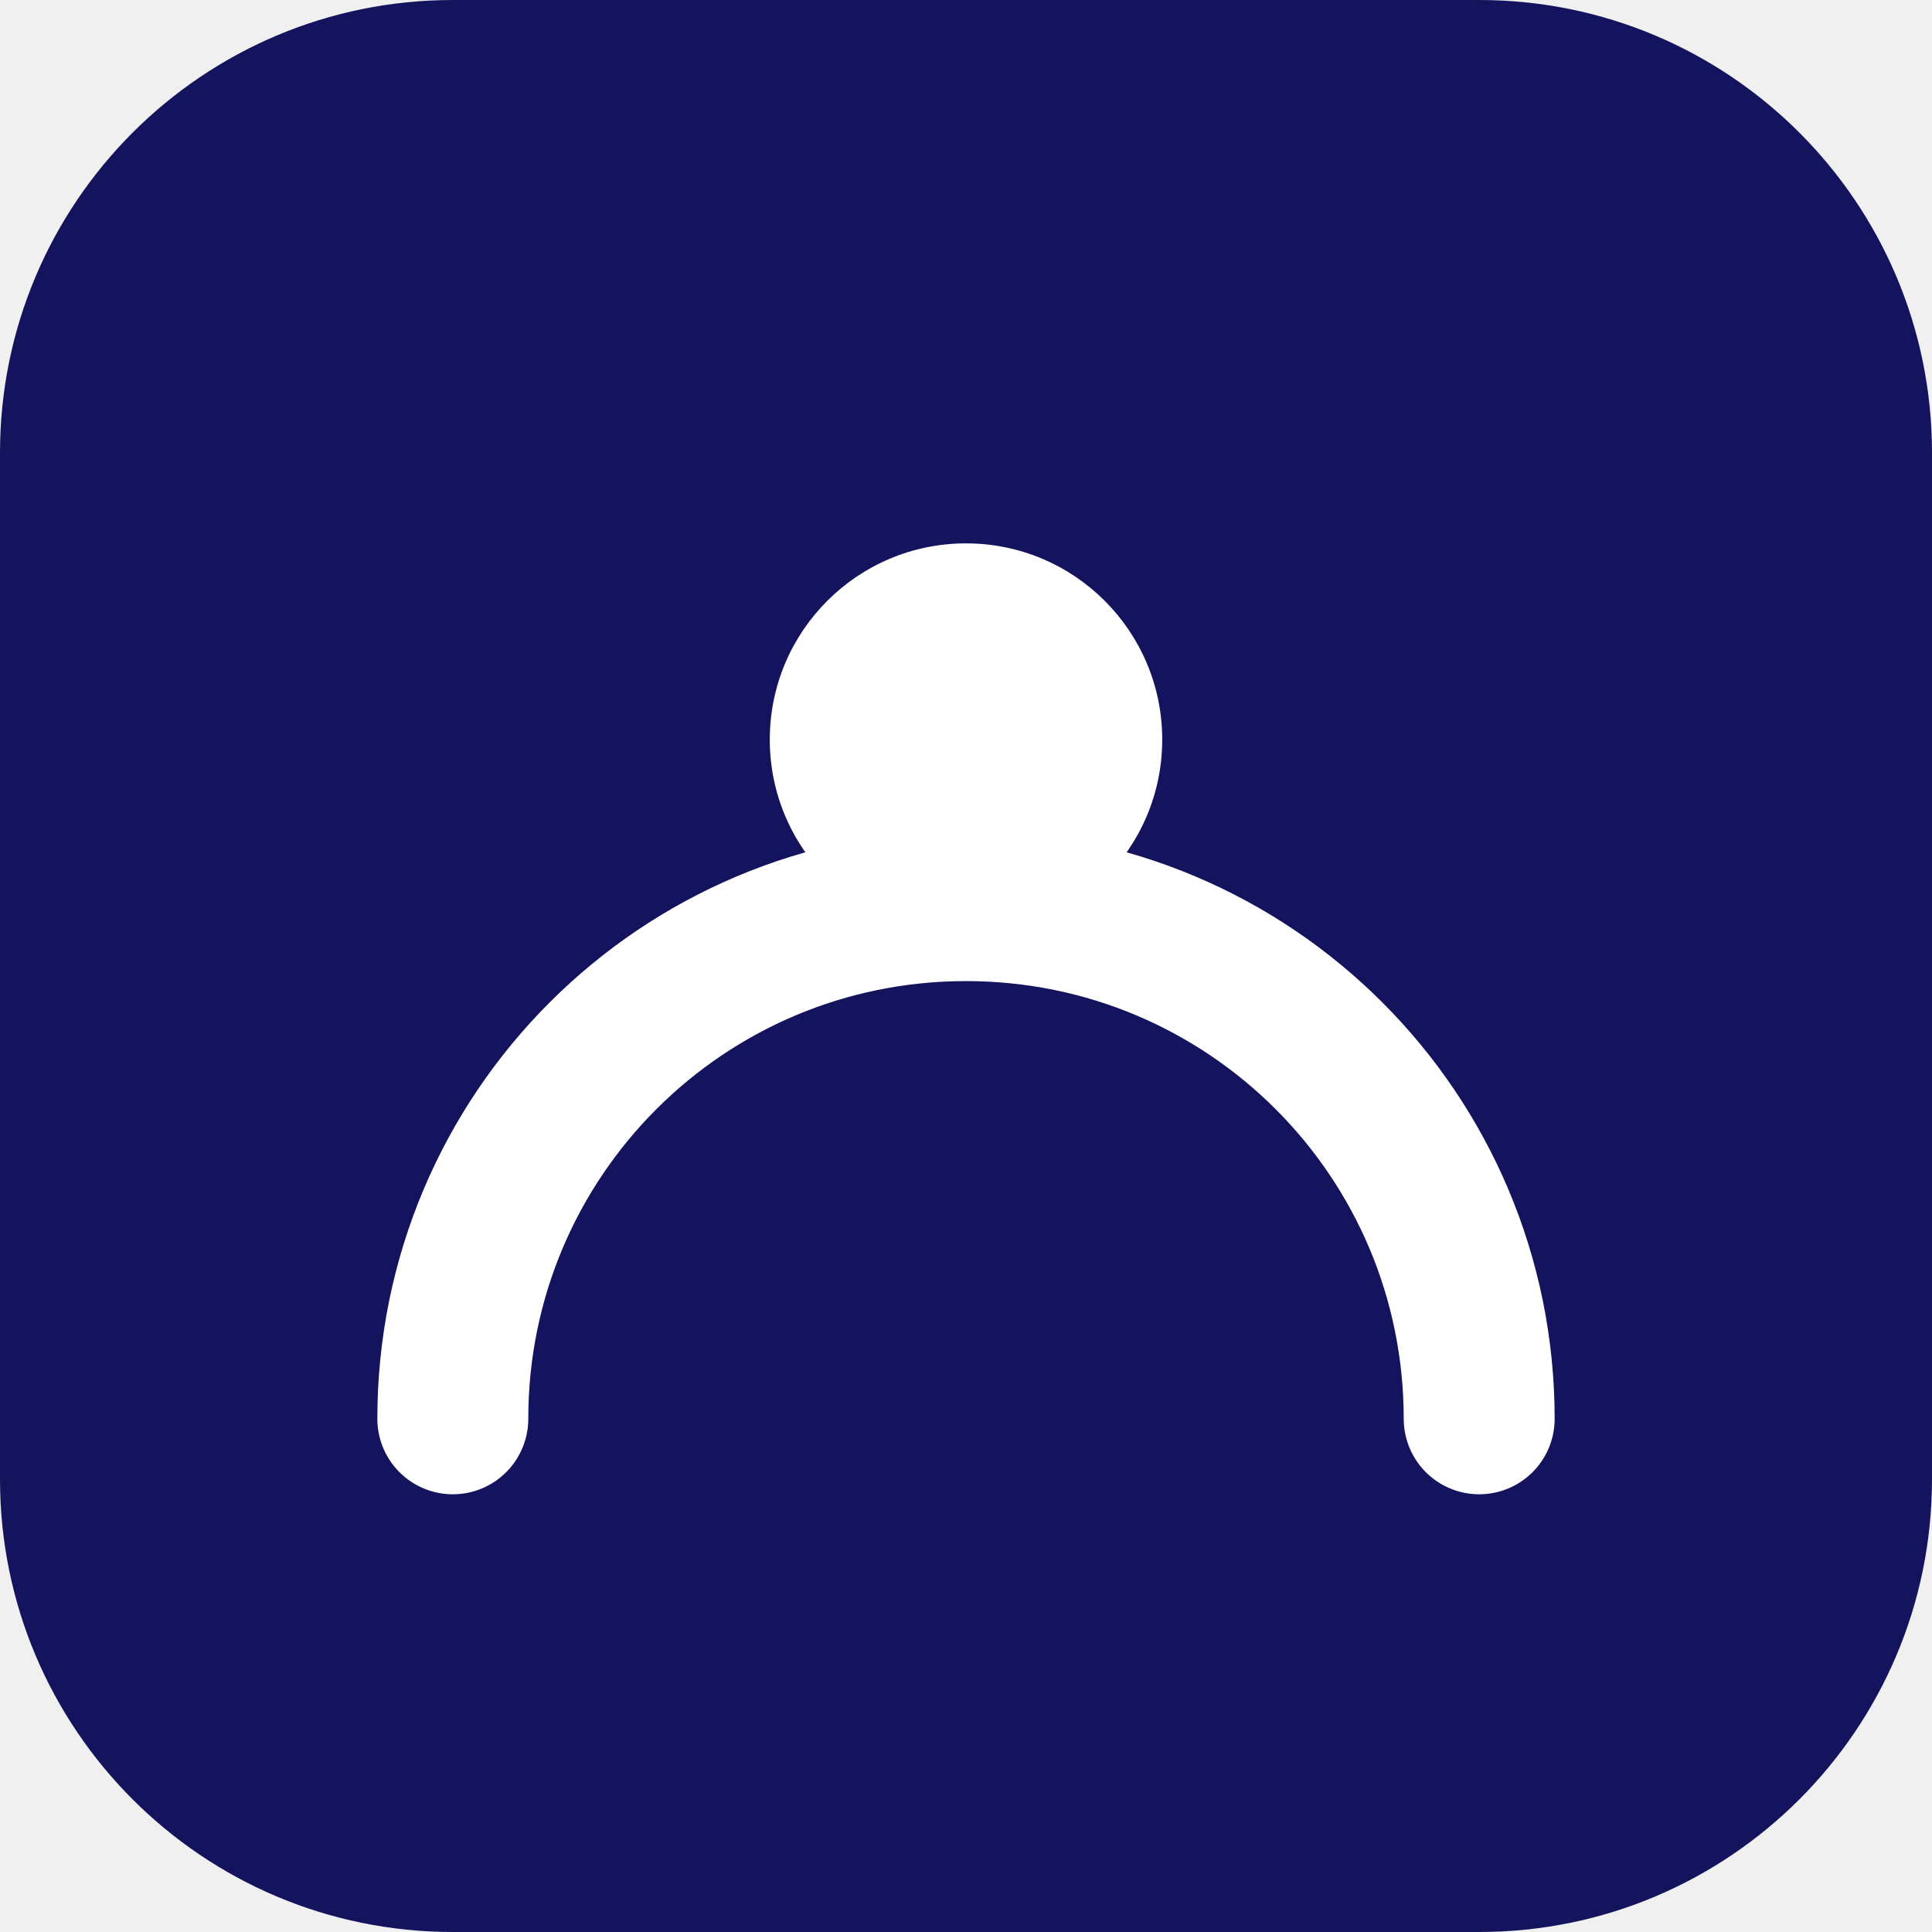
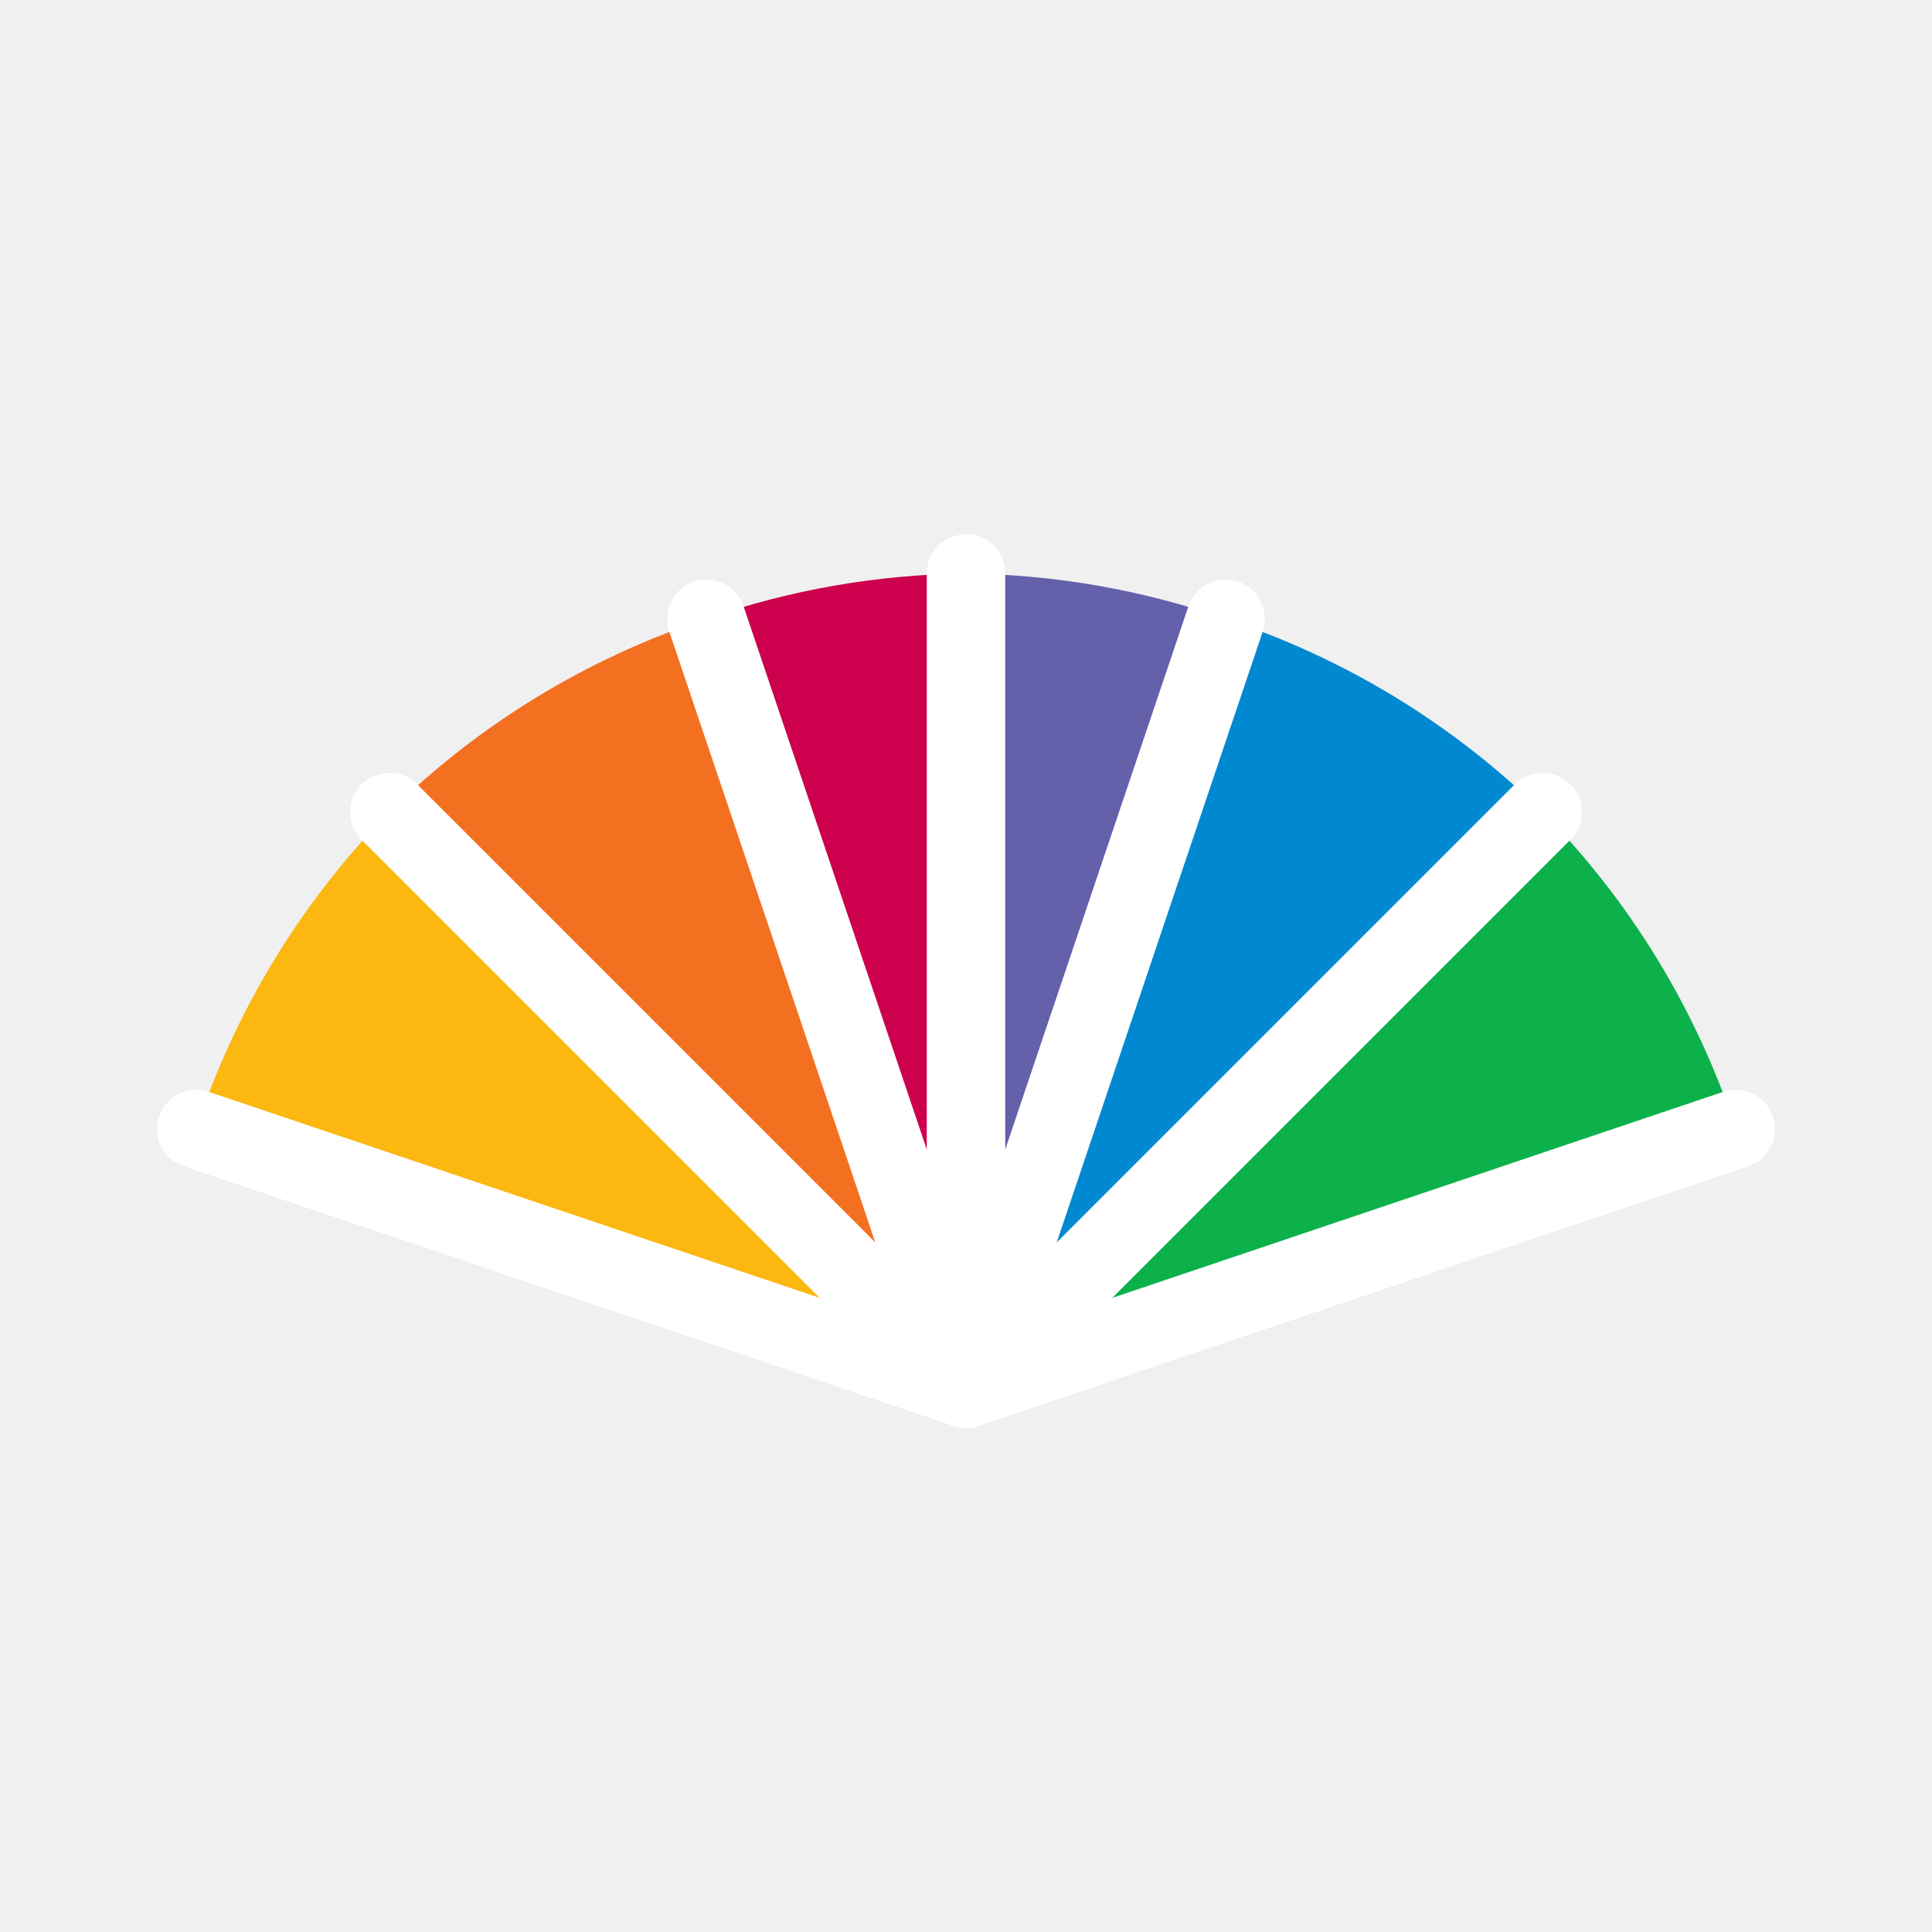
- <svg xmlns="http://www.w3.org/2000/svg" viewBox="0 0 64 64" role="img" aria-label="Agent Manager">
-   <rect width="64" height="64" rx="15" fill="#14135E" />
-   <circle cx="32" cy="24.5" r="6.5" fill="#fff" />
-   <path d="M15 47c0-9.4 7.6-17 17-17s17 7.6 17 17" fill="none" stroke="#fff" stroke-width="5" stroke-linecap="round" />
+ <svg xmlns="http://www.w3.org/2000/svg" viewBox="0 0 64 64" role="img" aria-label="CX Agent Manager">
+   <g transform="translate(32 46)">
+     <g>
+       <path d="M0 0 L-25.5 -8.6 A27 27 0 0 1 -19.1 -19.1 Z" fill="#FCB711" />
+       <path d="M0 0 L-19.1 -19.1 A27 27 0 0 1 -8.6 -25.5 Z" fill="#F37021" />
+       <path d="M0 0 L-8.6 -25.5 A27 27 0 0 1 0 -27 Z" fill="#CC004C" />
+       <path d="M0 0 L0 -27 A27 27 0 0 1 8.6 -25.5 Z" fill="#6460AA" />
+       <path d="M0 0 L8.6 -25.5 A27 27 0 0 1 19.1 -19.1 Z" fill="#0089D0" />
+       <path d="M0 0 L19.1 -19.1 A27 27 0 0 1 25.5 -8.6 Z" fill="#0DB14B" />
+     </g>
+     <g stroke="#FFFFFF" stroke-width="2.6" stroke-linecap="round">
+       <line x1="0" y1="0" x2="-25.5" y2="-8.6" />
+       <line x1="0" y1="0" x2="-19.1" y2="-19.1" />
+       <line x1="0" y1="0" x2="-8.6" y2="-25.5" />
+       <line x1="0" y1="0" x2="0" y2="-27" />
+       <line x1="0" y1="0" x2="8.6" y2="-25.5" />
+       <line x1="0" y1="0" x2="19.1" y2="-19.1" />
+       <line x1="0" y1="0" x2="25.5" y2="-8.6" />
+     </g>
+   </g>
</svg>
